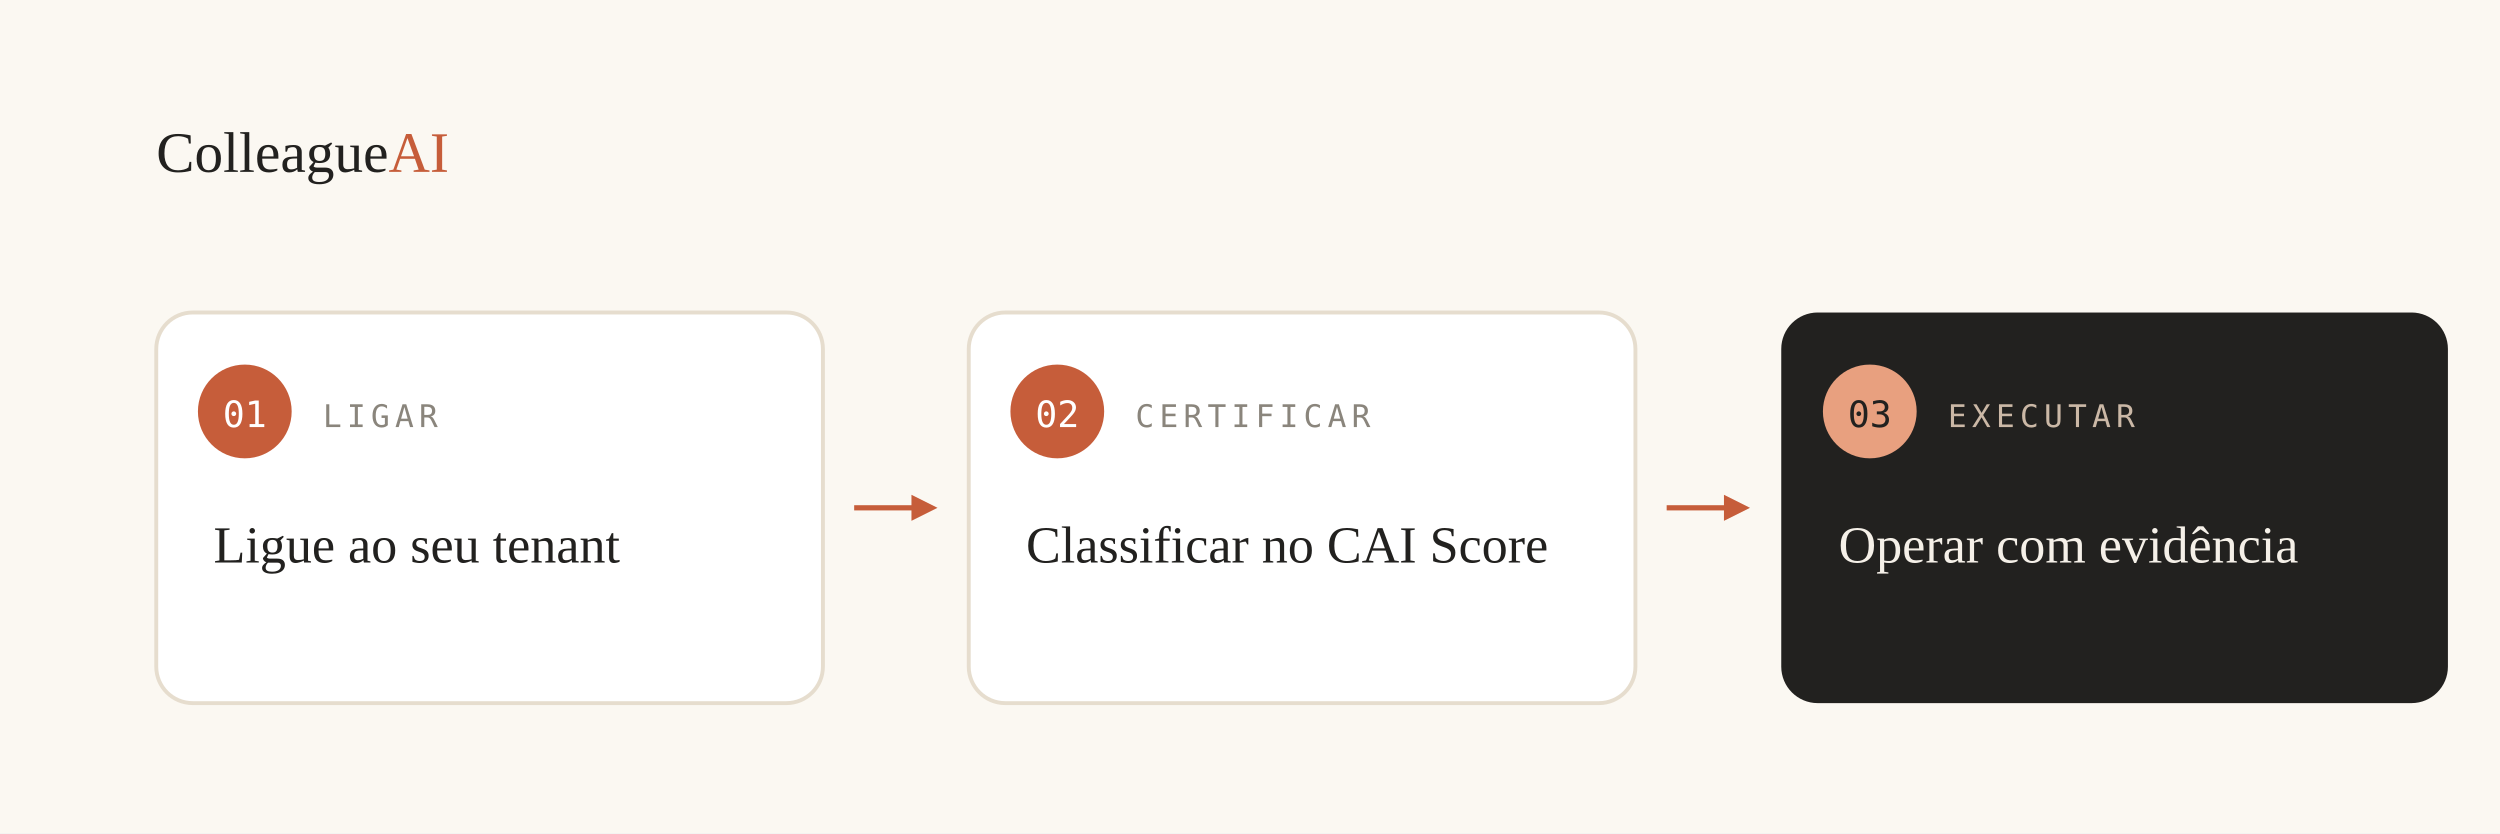
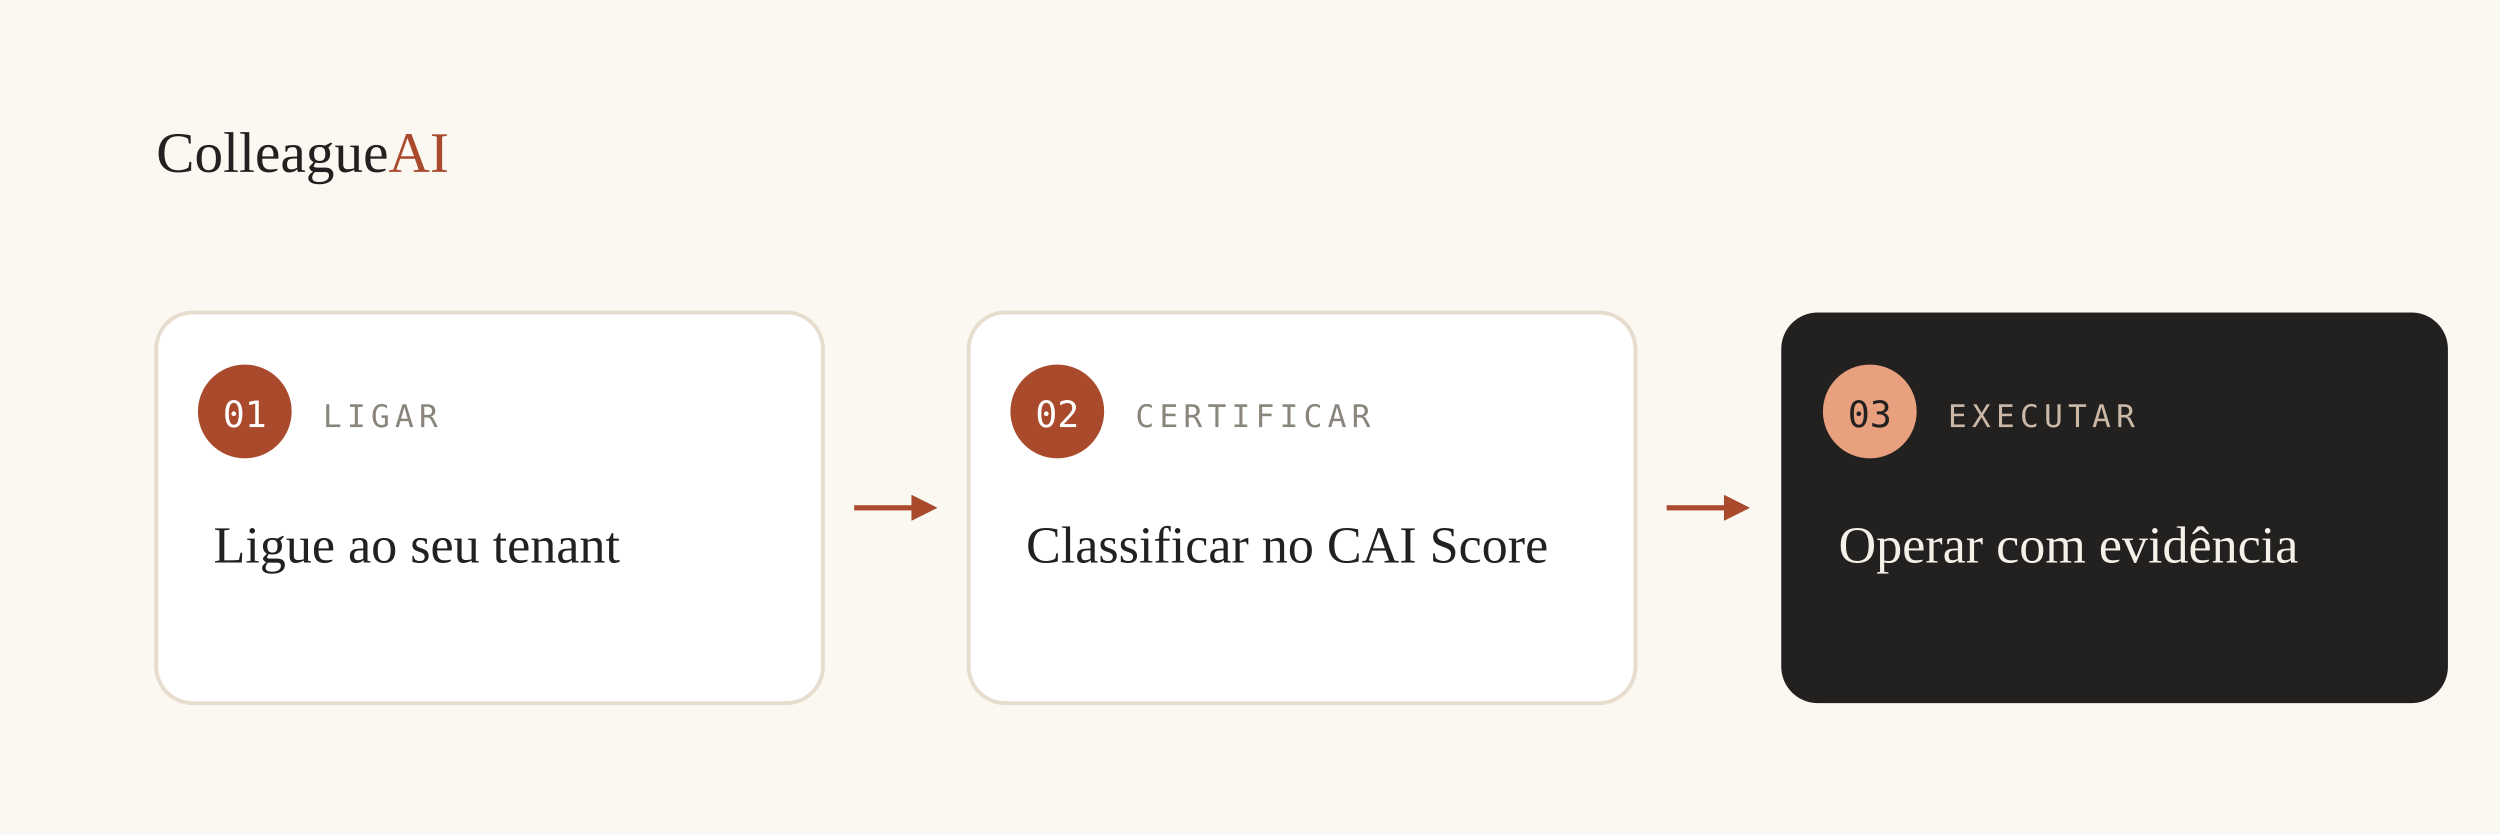
<svg xmlns="http://www.w3.org/2000/svg" viewBox="0 0 960 320" font-family="system-ui,-apple-system,'Segoe UI',Roboto,sans-serif">
  <defs>
    <style>.serif{font-family:Georgia,'Times New Roman',serif}.mono{font-family:ui-monospace,SFMono-Regular,Menlo,monospace}</style>
  </defs>
  <rect width="960" height="320" fill="#FBF8F2" />
-   <text x="60" y="66" class="serif" font-size="22" fill="#22211F">Colleague<tspan fill="#c65d3a">AI</tspan>
+   <text x="60" y="66" class="serif" font-size="22" fill="#22211F">Colleague<tspan fill="#a94a2c">AI</tspan>
  </text>
-   <path d="M328 195 h26" stroke="#c65d3a" stroke-width="2" fill="none" />
-   <polygon points="360,195 350,190 350,200" fill="#c65d3a" />
-   <path d="M640 195 h26" stroke="#c65d3a" stroke-width="2" fill="none" />
-   <polygon points="672,195 662,190 662,200" fill="#c65d3a" />
+   <path d="M328 195 h26" stroke="#a94a2c" stroke-width="2" fill="none" />
+   <polygon points="360,195 350,190 350,200" fill="#a94a2c" />
+   <path d="M640 195 h26" stroke="#a94a2c" stroke-width="2" fill="none" />
+   <polygon points="672,195 662,190 662,200" fill="#a94a2c" />
  <rect x="60" y="120" width="256" height="150" rx="14" fill="#ffffff" stroke="#e6ddce" stroke-width="1.5" />
-   <circle cx="94" cy="158" r="18" fill="#c65d3a" />
+   <circle cx="94" cy="158" r="18" fill="#a94a2c" />
  <text x="94" y="164" class="mono" font-size="14" fill="#ffffff" text-anchor="middle">01</text>
  <text x="124" y="164" class="mono" font-size="12" letter-spacing="2" fill="#8a857c">LIGAR</text>
  <text x="82" y="216" class="serif" font-size="20" fill="#22211F">Ligue ao seu tenant</text>
  <rect x="372" y="120" width="256" height="150" rx="14" fill="#ffffff" stroke="#e6ddce" stroke-width="1.5" />
-   <circle cx="406" cy="158" r="18" fill="#c65d3a" />
+   <circle cx="406" cy="158" r="18" fill="#a94a2c" />
  <text x="406" y="164" class="mono" font-size="14" fill="#ffffff" text-anchor="middle">02</text>
  <text x="436" y="164" class="mono" font-size="12" letter-spacing="2" fill="#8a857c">CERTIFICAR</text>
  <text x="394" y="216" class="serif" font-size="20" fill="#22211F">Classificar no CAI Score</text>
  <rect x="684" y="120" width="256" height="150" rx="14" fill="#22211F" />
  <circle cx="718" cy="158" r="18" fill="#E8A07F" />
  <text x="718" y="164" class="mono" font-size="14" fill="#22211F" text-anchor="middle">03</text>
  <text x="748" y="164" class="mono" font-size="12" letter-spacing="2" fill="#cbb8a6">EXECUTAR</text>
  <text x="706" y="216" class="serif" font-size="20" fill="#F5F0E8">Operar com evidência</text>
</svg>
